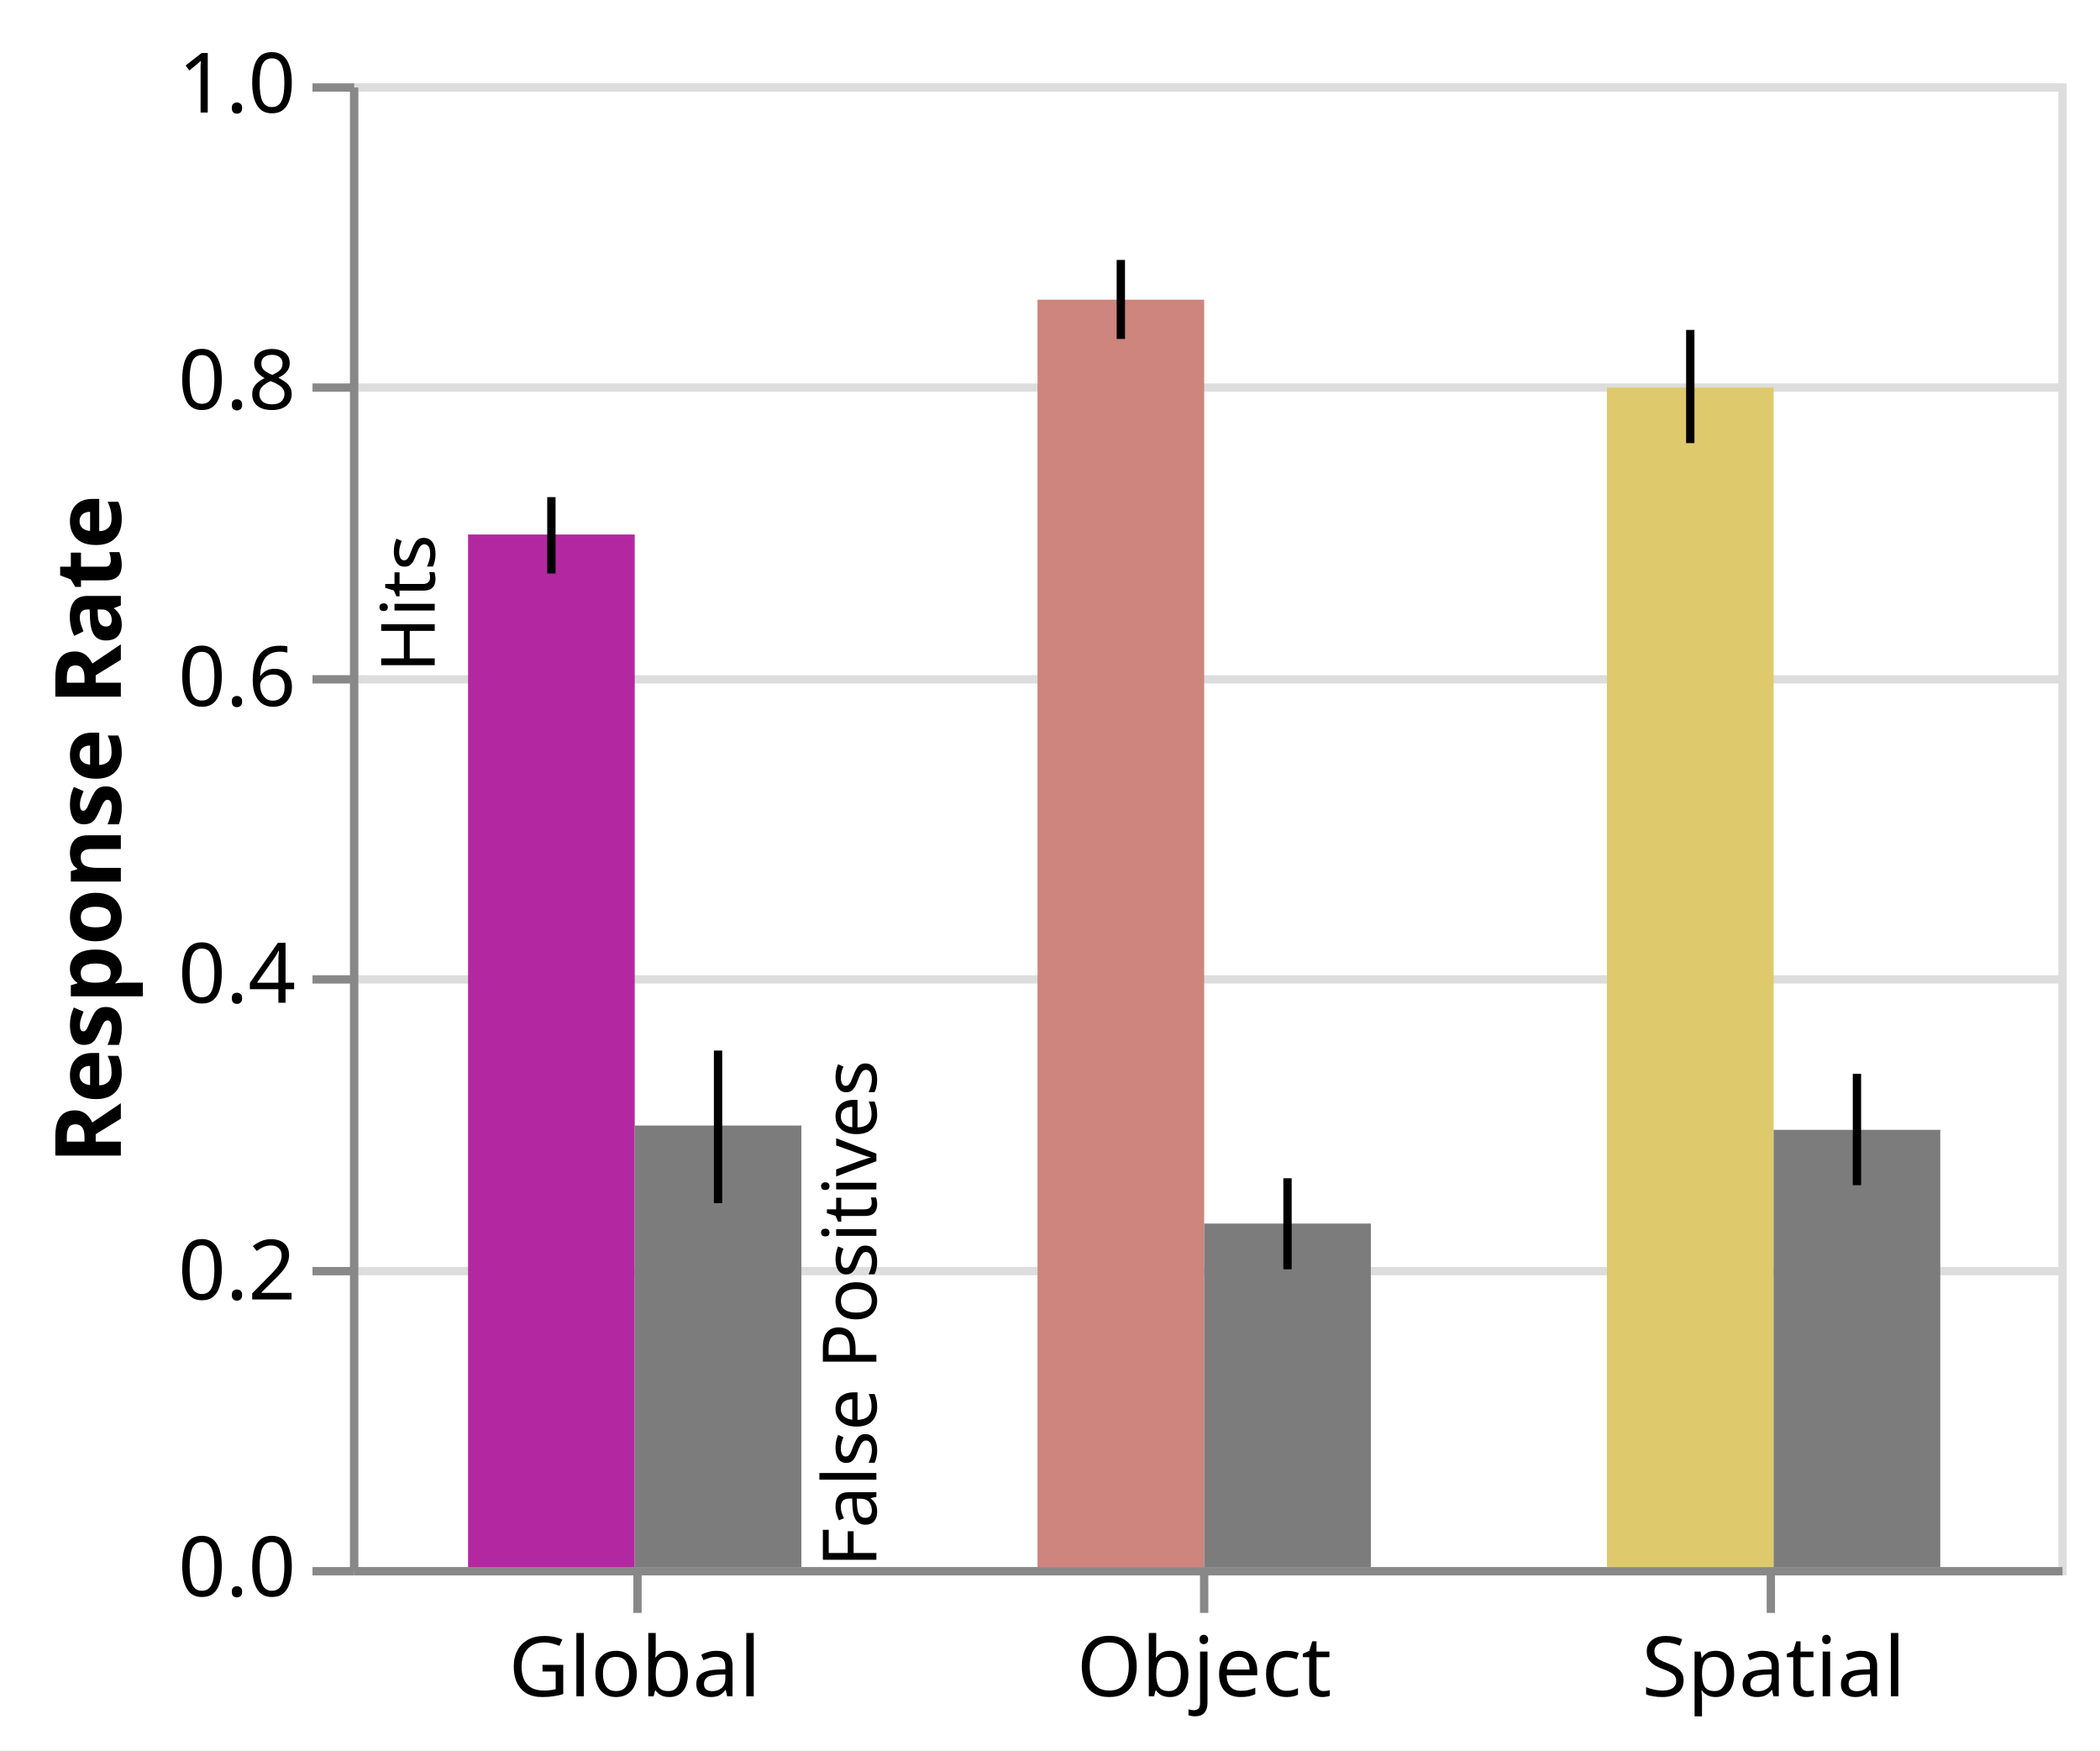
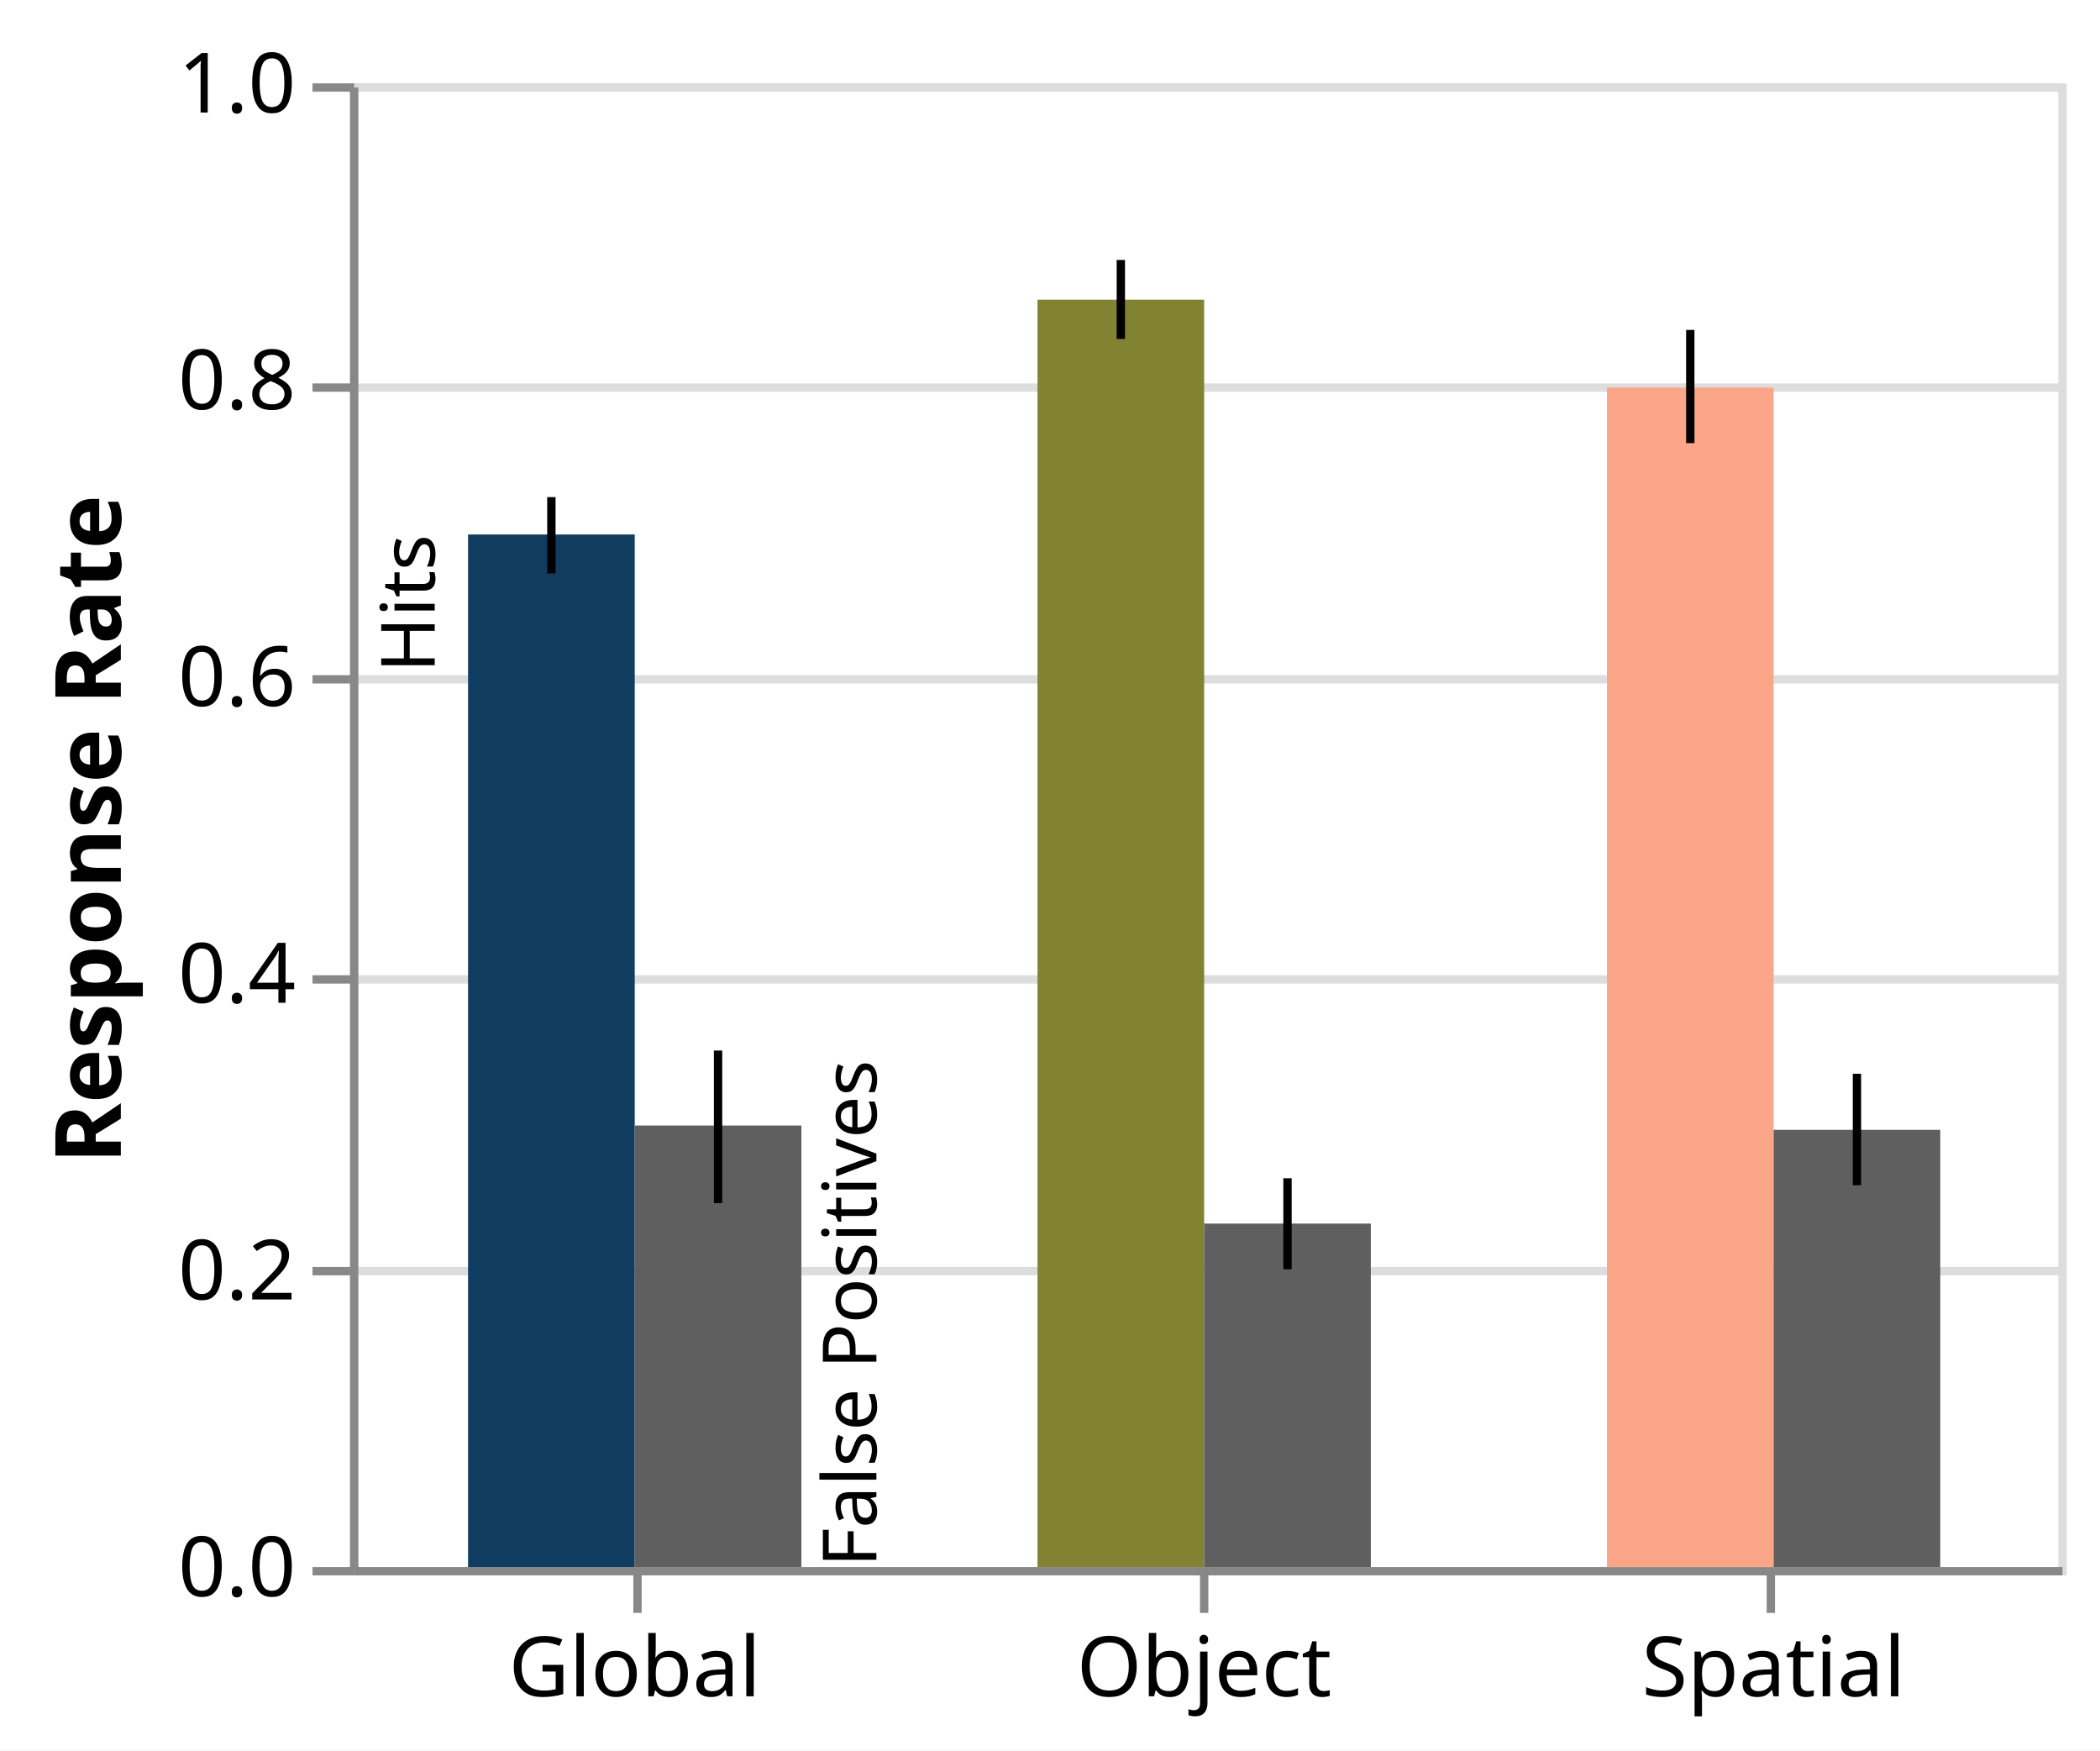
<svg xmlns="http://www.w3.org/2000/svg" class="marks" width="252" height="210" viewBox="0 0 252 210" version="1.1">
  <rect width="252" height="210" fill="white" />
  <g fill="none" stroke-miterlimit="10" transform="translate(42,10)">
    <g class="mark-group role-frame root" role="graphics-object" aria-roledescription="group mark container">
      <g transform="translate(0,0)">
        <path class="background" aria-hidden="true" d="M0.5,0.5h205v178h-205Z" stroke="#ddd" />
        <g>
          <g class="mark-group role-axis" aria-hidden="true">
            <g transform="translate(0.5,0.5)">
              <path class="background" aria-hidden="true" d="M0,0h0v0h0Z" pointer-events="none" />
              <g>
                <g class="mark-rule role-axis-grid" pointer-events="none">
                  <line transform="translate(0,178)" x2="205" y2="0" stroke="#ddd" stroke-width="1" opacity="1" />
                  <line transform="translate(0,142)" x2="205" y2="0" stroke="#ddd" stroke-width="1" opacity="1" />
                  <line transform="translate(0,107)" x2="205" y2="0" stroke="#ddd" stroke-width="1" opacity="1" />
                  <line transform="translate(0,71)" x2="205" y2="0" stroke="#ddd" stroke-width="1" opacity="1" />
                  <line transform="translate(0,36)" x2="205" y2="0" stroke="#ddd" stroke-width="1" opacity="1" />
                  <line transform="translate(0,0)" x2="205" y2="0" stroke="#ddd" stroke-width="1" opacity="1" />
                </g>
              </g>
              <path class="foreground" aria-hidden="true" d="" pointer-events="none" display="none" />
            </g>
          </g>
          <g class="mark-group role-axis" role="graphics-symbol" aria-roledescription="axis" aria-label="X-axis for a discrete scale with 3 values: global, object, spatial">
            <g transform="translate(0.5,178.5)">
              <path class="background" aria-hidden="true" d="M0,0h0v0h0Z" pointer-events="none" />
              <g>
                <g class="mark-rule role-axis-tick" pointer-events="none">
                  <line transform="translate(34,0)" x2="0" y2="5" stroke="#888" stroke-width="1" opacity="1" />
                  <line transform="translate(102,0)" x2="0" y2="5" stroke="#888" stroke-width="1" opacity="1" />
                  <line transform="translate(170,0)" x2="0" y2="5" stroke="#888" stroke-width="1" opacity="1" />
                </g>
                <g class="mark-text role-axis-label" pointer-events="none">
                  <text text-anchor="middle" transform="translate(33.66667,15)" font-family="sans-serif" font-size="10px" fill="#000" opacity="1">Global</text>
                  <text text-anchor="middle" transform="translate(102,15)" font-family="sans-serif" font-size="10px" fill="#000" opacity="1">Object</text>
                  <text text-anchor="middle" transform="translate(170.3333,15)" font-family="sans-serif" font-size="10px" fill="#000" opacity="1">Spatial</text>
                </g>
                <g class="mark-rule role-axis-domain" pointer-events="none">
                  <line transform="translate(0,0)" x2="205" y2="0" stroke="#888" stroke-width="1" opacity="1" />
                </g>
              </g>
              <path class="foreground" aria-hidden="true" d="" pointer-events="none" display="none" />
            </g>
          </g>
          <g class="mark-group role-axis" role="graphics-symbol" aria-roledescription="axis" aria-label="Y-axis titled 'Response Rate' for a linear scale with values from 0.0 to 1.0">
            <g transform="translate(0.5,0.5)">
              <path class="background" aria-hidden="true" d="M0,0h0v0h0Z" pointer-events="none" />
              <g>
                <g class="mark-rule role-axis-tick" pointer-events="none">
                  <line transform="translate(0,178)" x2="-5" y2="0" stroke="#888" stroke-width="1" opacity="1" />
                  <line transform="translate(0,142)" x2="-5" y2="0" stroke="#888" stroke-width="1" opacity="1" />
                  <line transform="translate(0,107)" x2="-5" y2="0" stroke="#888" stroke-width="1" opacity="1" />
                  <line transform="translate(0,71)" x2="-5" y2="0" stroke="#888" stroke-width="1" opacity="1" />
                  <line transform="translate(0,36)" x2="-5" y2="0" stroke="#888" stroke-width="1" opacity="1" />
                  <line transform="translate(0,0)" x2="-5" y2="0" stroke="#888" stroke-width="1" opacity="1" />
                </g>
                <g class="mark-text role-axis-label" pointer-events="none">
                  <text text-anchor="end" transform="translate(-7,181)" font-family="sans-serif" font-size="10px" fill="#000" opacity="1">0.0</text>
                  <text text-anchor="end" transform="translate(-7,145.4)" font-family="sans-serif" font-size="10px" fill="#000" opacity="1">0.2</text>
                  <text text-anchor="end" transform="translate(-7,109.8)" font-family="sans-serif" font-size="10px" fill="#000" opacity="1">0.4</text>
                  <text text-anchor="end" transform="translate(-7,74.2)" font-family="sans-serif" font-size="10px" fill="#000" opacity="1">0.6</text>
                  <text text-anchor="end" transform="translate(-7,38.6)" font-family="sans-serif" font-size="10px" fill="#000" opacity="1">0.8</text>
                  <text text-anchor="end" transform="translate(-7,3)" font-family="sans-serif" font-size="10px" fill="#000" opacity="1">1.0</text>
                </g>
                <g class="mark-rule role-axis-domain" pointer-events="none">
                  <line transform="translate(0,178)" x2="0" y2="-178" stroke="#888" stroke-width="1" opacity="1" />
                </g>
                <g class="mark-text role-axis-title" pointer-events="none">
                  <text text-anchor="middle" transform="translate(-26,89) rotate(-90) translate(0,-2)" font-family="sans-serif" font-size="11px" font-weight="bold" fill="#000" opacity="1">Response Rate</text>
                </g>
              </g>
              <path class="foreground" aria-hidden="true" d="" pointer-events="none" display="none" />
            </g>
          </g>
          <g class="mark-rect role-mark layer_0_marks" role="graphics-object" aria-roledescription="rect mark container">
-             <path aria-label=": global; Response Rate: 0.695934139785; condition: global" role="graphics-symbol" aria-roledescription="bar" d="M14.167,54.124h20v123.876h-20Z" fill="#B328A0" />
-             <path aria-label=": spatial; Response Rate: 0.794946236559; condition: spatial" role="graphics-symbol" aria-roledescription="bar" d="M150.833,36.5h20v141.5h-20Z" fill="#DEC96D" />
-             <path aria-label=": object; Response Rate: 0.854193548387; condition: object" role="graphics-symbol" aria-roledescription="bar" d="M82.5,25.954h20v152.046h-20Z" fill="#CD857E" />
+             <path aria-label=": global; Response Rate: 0.695934139785; condition: global" role="graphics-symbol" aria-roledescription="bar" d="M14.167,54.124h20v123.876h-20Z" fill="#0F3C5F" />
+             <path aria-label=": spatial; Response Rate: 0.794946236559; condition: spatial" role="graphics-symbol" aria-roledescription="bar" d="M150.833,36.5h20v141.5h-20Z" fill="#FBA689" />
+             <path aria-label=": object; Response Rate: 0.854193548387; condition: object" role="graphics-symbol" aria-roledescription="bar" d="M82.5,25.954h20v152.046h-20Z" fill="#818232" />
          </g>
          <g class="mark-rect role-mark layer_1_marks" role="graphics-object" aria-roledescription="rect mark container">
-             <path aria-label=": global; Mean of prop: 0.297580645161" role="graphics-symbol" aria-roledescription="bar" d="M34.167,125.031h20v52.969h-20Z" fill="#7C7C7C" />
-             <path aria-label=": spatial; Mean of prop: 0.294677419355" role="graphics-symbol" aria-roledescription="bar" d="M170.833,125.547h20v52.453h-20Z" fill="#7C7C7C" />
-             <path aria-label=": object; Mean of prop: 0.231505376344" role="graphics-symbol" aria-roledescription="bar" d="M102.5,136.792h20v41.208h-20Z" fill="#7C7C7C" />
+             <path aria-label=": global; Mean of prop: 0.297580645161" role="graphics-symbol" aria-roledescription="bar" d="M34.167,125.031h20v52.969h-20Z" fill="#5F5F5F" />
+             <path aria-label=": spatial; Mean of prop: 0.294677419355" role="graphics-symbol" aria-roledescription="bar" d="M170.833,125.547h20v52.453h-20Z" fill="#5F5F5F" />
+             <path aria-label=": object; Mean of prop: 0.231505376344" role="graphics-symbol" aria-roledescription="bar" d="M102.5,136.792h20v41.208h-20Z" fill="#5F5F5F" />
          </g>
          <g class="mark-rule role-mark layer_2_marks" role="graphics-object" aria-roledescription="rule mark container">
            <line aria-label=": 0.669656418011; upper: 0.721136592742" role="graphics-symbol" aria-roledescription="rule mark" transform="translate(24.16667,58.80116)" x2="0" y2="-9.163" stroke="black" />
            <line aria-label=": 0.757525537634; upper: 0.833818548387" role="graphics-symbol" aria-roledescription="rule mark" transform="translate(160.8333,43.16045)" x2="0" y2="-13.58" stroke="black" />
            <line aria-label=": 0.827741935484; upper: 0.880970430108" role="graphics-symbol" aria-roledescription="rule mark" transform="translate(92.5,30.66194)" x2="0" y2="-9.475" stroke="black" />
          </g>
          <g class="mark-rule role-mark layer_3_marks" role="graphics-object" aria-roledescription="rule mark container">
            <line aria-label=": 0.24529233871; upper: 0.34811827957" role="graphics-symbol" aria-roledescription="rule mark" transform="translate(44.16667,134.338)" x2="0" y2="-18.303" stroke="black" />
            <line aria-label=": 0.257364247312; upper: 0.33247311828" role="graphics-symbol" aria-roledescription="rule mark" transform="translate(180.8333,132.1892)" x2="0" y2="-13.369" stroke="black" />
            <line aria-label=": 0.200698924731; upper: 0.262044354839" role="graphics-symbol" aria-roledescription="rule mark" transform="translate(112.5,142.2756)" x2="0" y2="-10.919" stroke="black" />
          </g>
          <g class="mark-text role-mark layer_4_marks" role="graphics-object" aria-roledescription="text mark container">
            <text aria-label=": global; Mean of prop: 0.695934139785" role="graphics-symbol" aria-roledescription="text mark" text-anchor="end" transform="translate(34.16667,54.12372) rotate(-90) translate(0,-24)" font-family="sans-serif" font-size="9px" fill="black">Hits</text>
          </g>
          <g class="mark-text role-mark layer_5_marks" role="graphics-object" aria-roledescription="text mark container">
            <text aria-label=": global" role="graphics-symbol" aria-roledescription="text mark" text-anchor="start" transform="translate(34.16667,178) rotate(-90) translate(0,29)" font-family="sans-serif" font-size="9px" fill="black">False Positives</text>
          </g>
        </g>
        <path class="foreground" aria-hidden="true" d="" display="none" />
      </g>
    </g>
  </g>
</svg>
